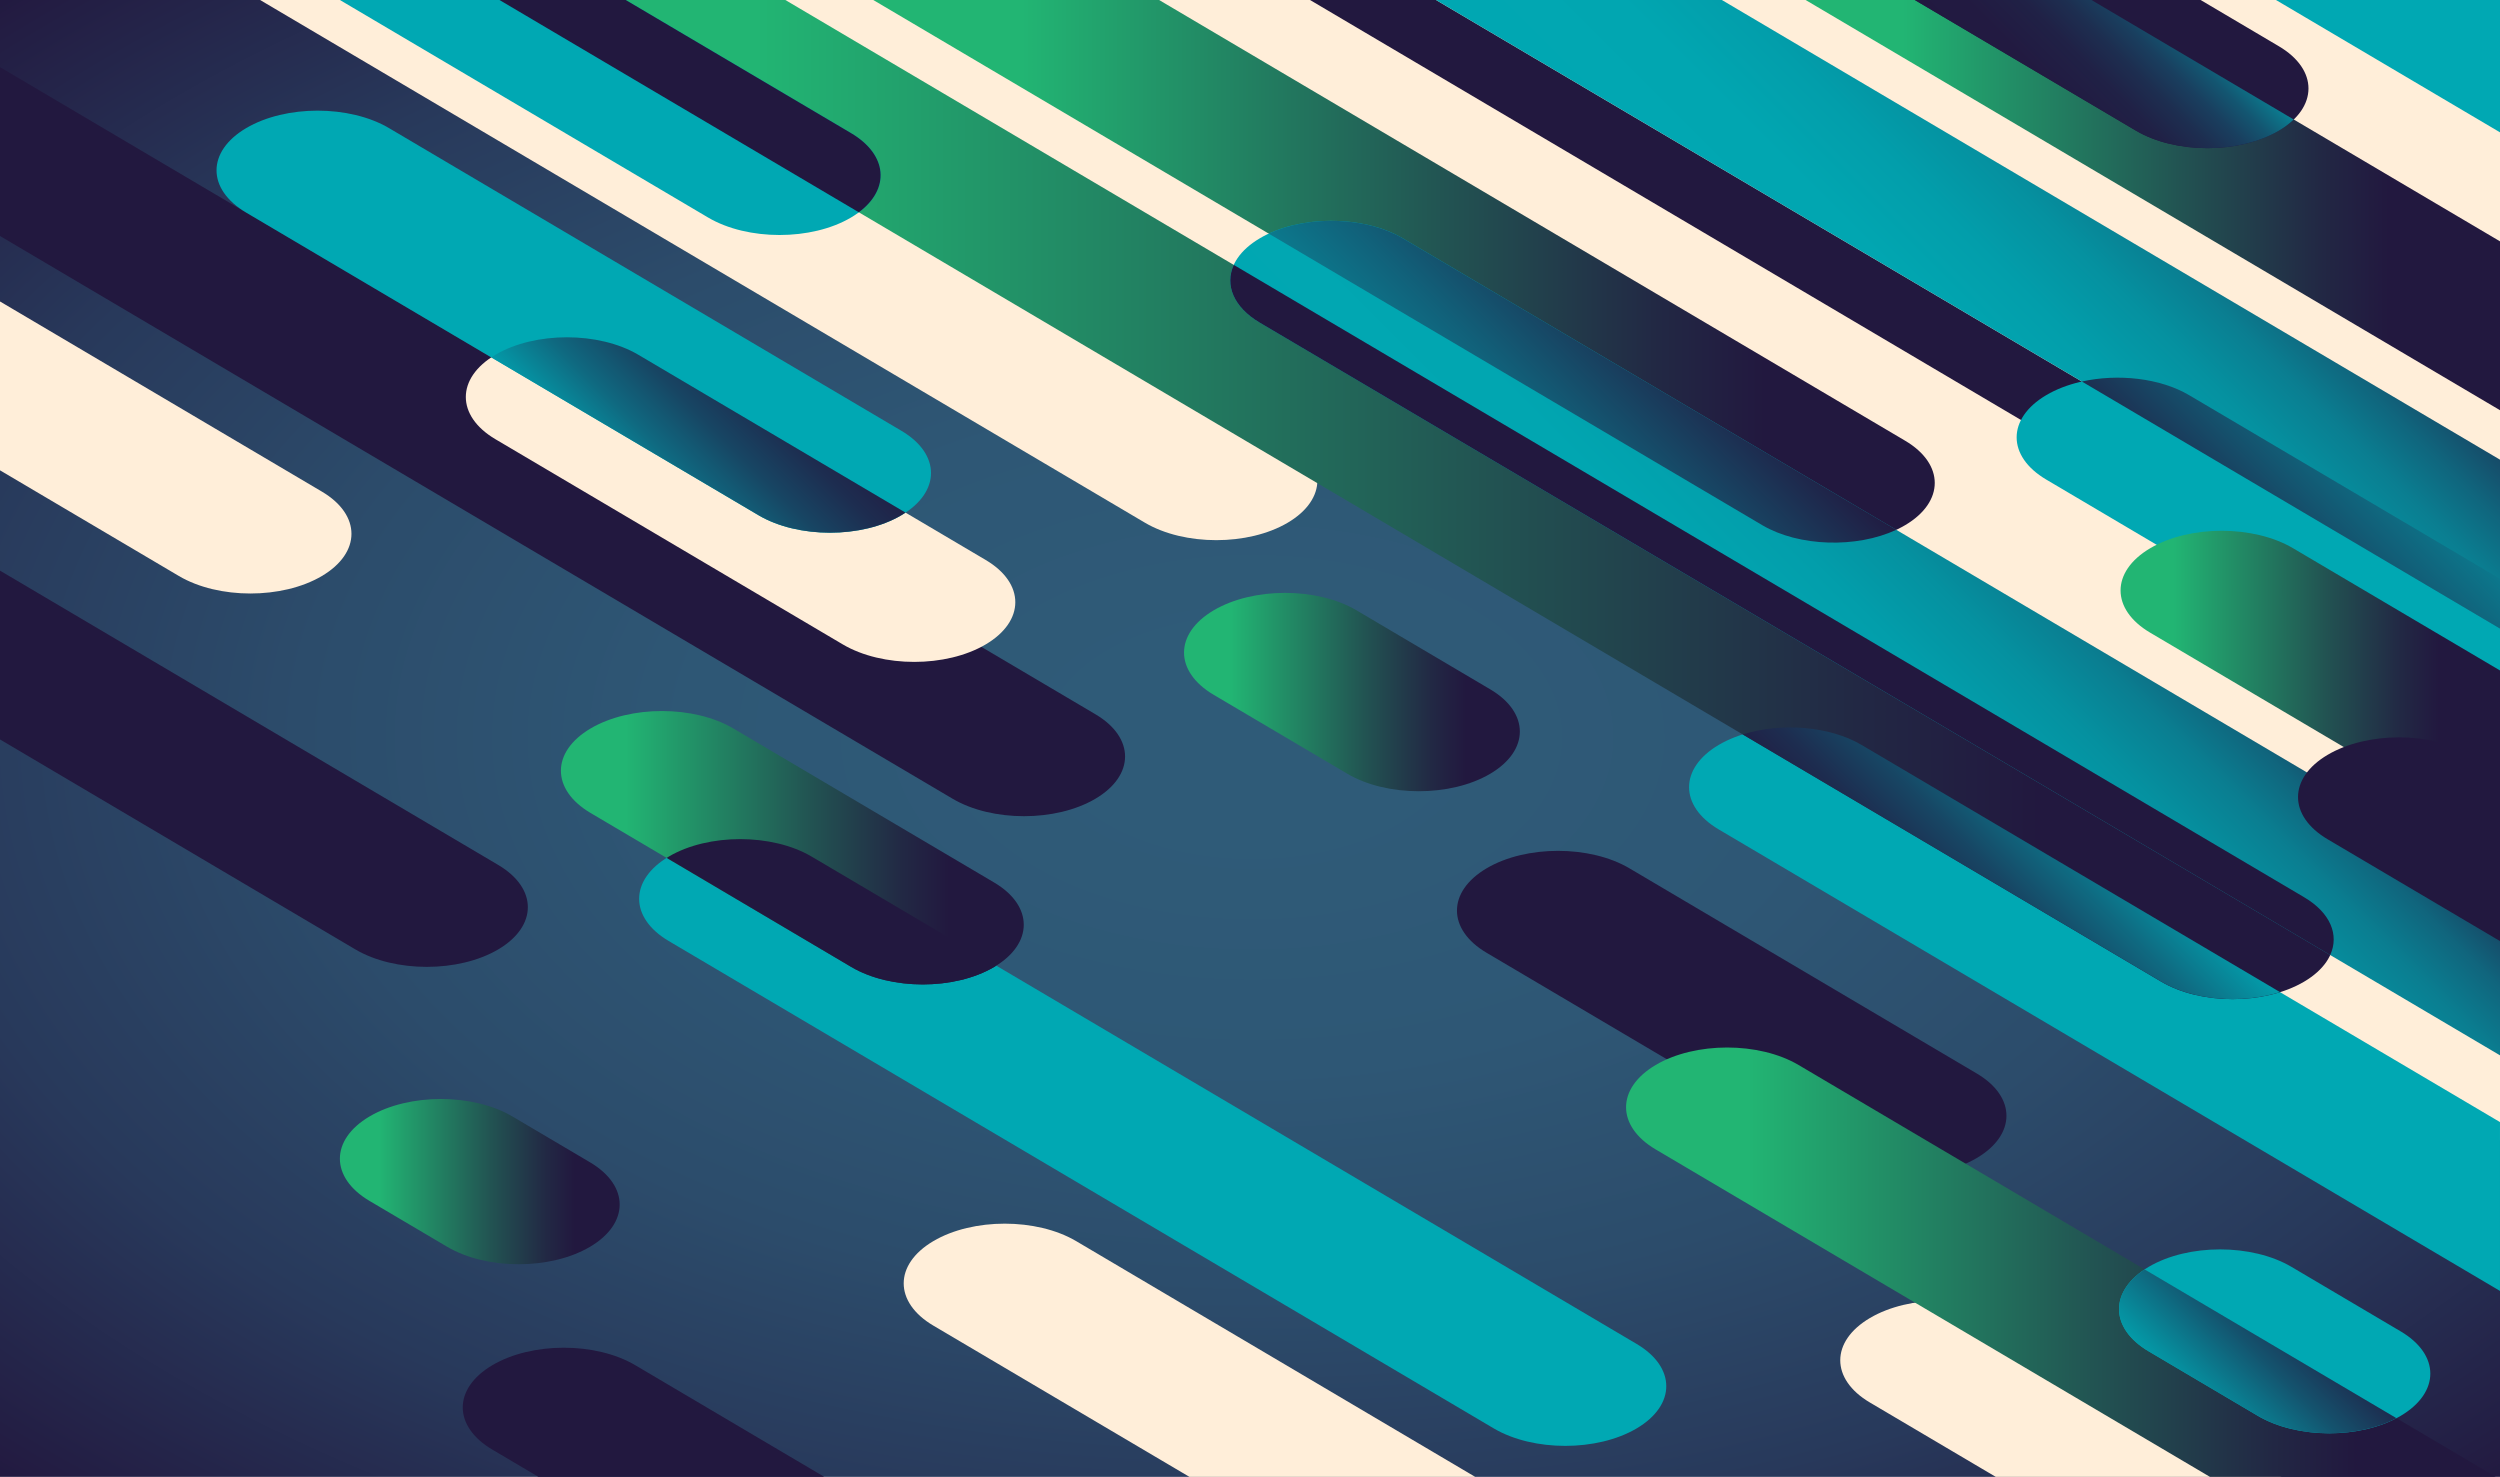
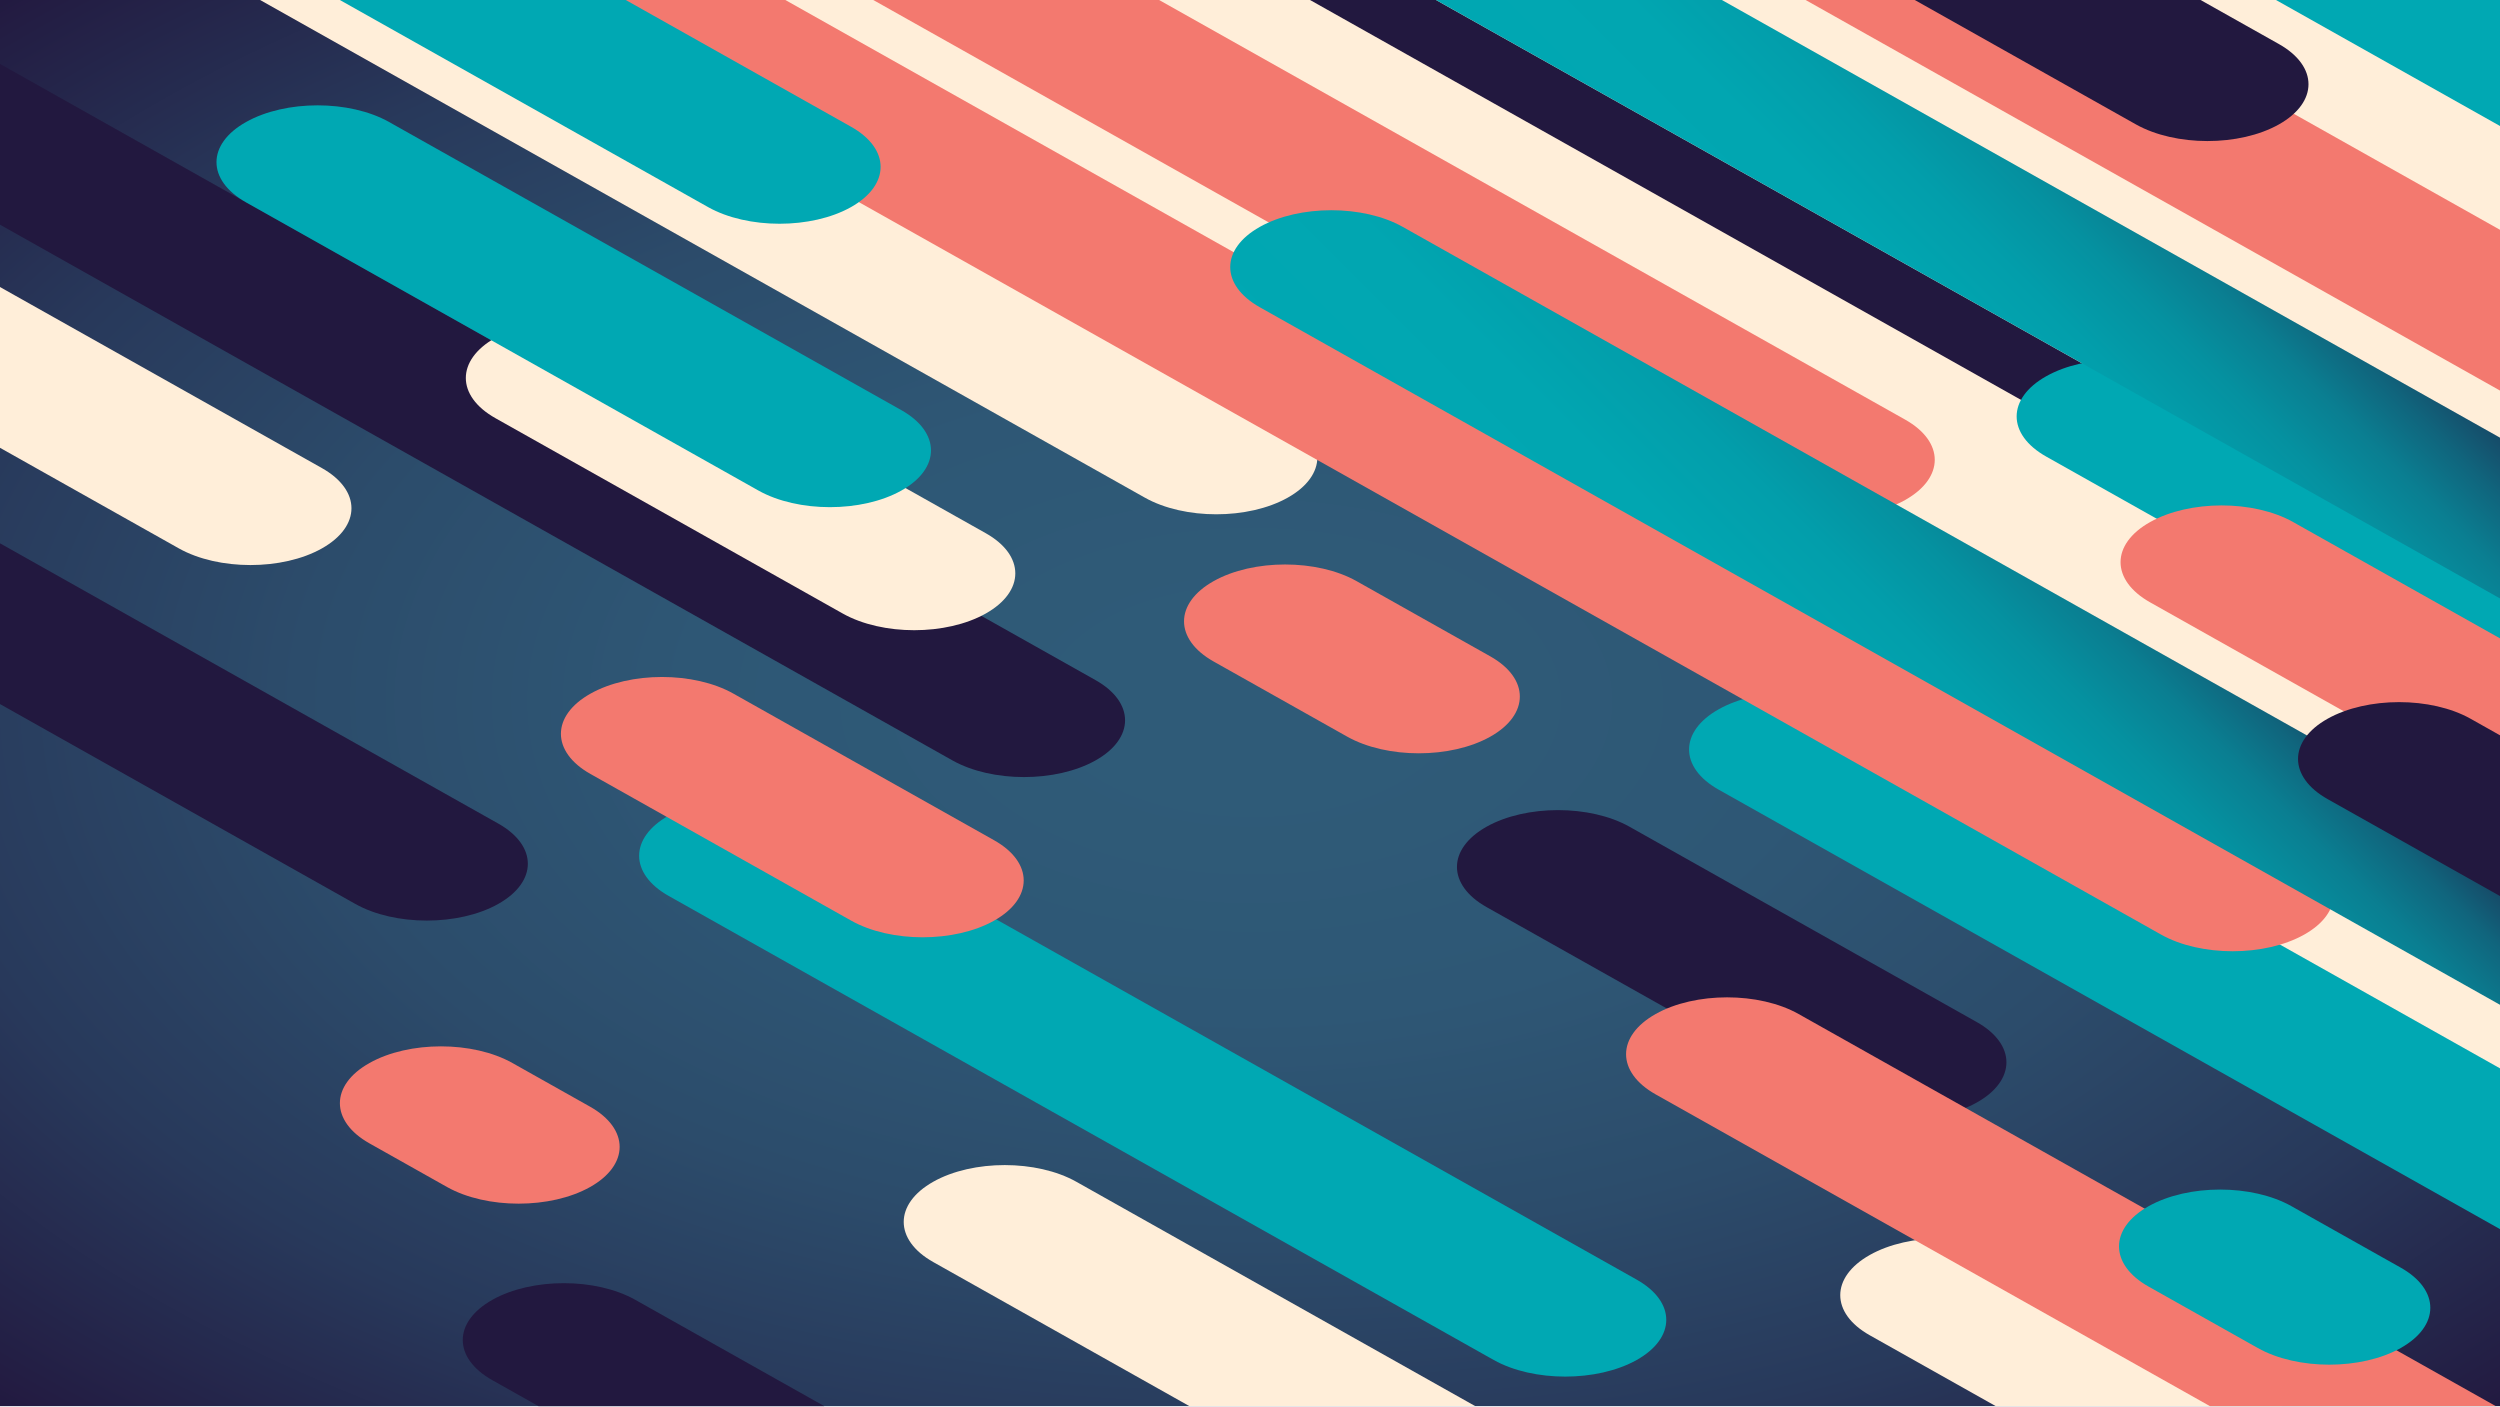
- <svg xmlns="http://www.w3.org/2000/svg" xmlns:xlink="http://www.w3.org/1999/xlink" id="Layer_1" data-name="Layer 1" viewBox="0 0 2437.61 1440">
+ <svg xmlns="http://www.w3.org/2000/svg" id="Layer_1" data-name="Layer 1" viewBox="0 0 1920 1079.91">
  <defs>
-     <style>
-             .cls-1{fill:url(#New_Gradient_Swatch_copy_2);}.cls-2{fill:#ffeed9;}.cls-3{fill:url(#New_Gradient_Swatch_copy_9);}.cls-4{fill:#22183f;}.cls-5{fill:#00a8b3;}.cls-6{fill:url(#New_Gradient_Swatch_copy_9-2);}.cls-7{fill:url(#New_Gradient_Swatch_copy_9-3);}.cls-8{fill:url(#New_Gradient_Swatch_copy_7);}.cls-9{fill:url(#New_Gradient_Swatch_copy_4);}.cls-10{fill:url(#New_Gradient_Swatch_copy_3);}.cls-11{fill:url(#New_Gradient_Swatch_copy);}.cls-12{fill:url(#New_Gradient_Swatch_copy_5);}.cls-13{fill:url(#New_Gradient_Swatch_copy_9-4);}.cls-14{fill:url(#New_Gradient_Swatch_copy_9-5);}.cls-15{fill:url(#New_Gradient_Swatch_copy_6);}.cls-16{fill:url(#New_Gradient_Swatch);}.cls-17{fill:url(#New_Gradient_Swatch_copy_8);}.cls-18{fill:url(#New_Gradient_Swatch_copy_9-6);}.cls-19{fill:url(#New_Gradient_Swatch_copy_9-7);}.cls-20{fill:url(#New_Gradient_Swatch_copy_9-8);}
-         </style>
-     <radialGradient id="New_Gradient_Swatch_copy_2" cx="540.42" cy="540.41" r="841.24" gradientTransform="translate(0 0) scale(2.26 1.33)" gradientUnits="userSpaceOnUse">
+     <style>.cls-1{fill:url(#New_Gradient_Swatch_copy_2);}.cls-2{fill:#ffeed9;}.cls-3{fill:#f3796f;}.cls-4{fill:#22183f;}.cls-5{fill:#00a8b3;}.cls-6{fill:url(#New_Gradient_Swatch_copy_4);}.cls-7{fill:url(#New_Gradient_Swatch_copy);}</style>
+     <radialGradient id="New_Gradient_Swatch_copy_2" cx="361.42" cy="361.5" r="562.6" gradientTransform="translate(0 -0.13) scale(2.66 1.49)" gradientUnits="userSpaceOnUse">
      <stop offset="0.08" stop-color="#2f5b78" />
      <stop offset="0.29" stop-color="#2e5775" />
      <stop offset="0.49" stop-color="#2c4c6b" />
      <stop offset="0.69" stop-color="#28395b" />
      <stop offset="0.88" stop-color="#231e44" />
      <stop offset="0.92" stop-color="#22183f" />
    </radialGradient>
-     <linearGradient id="New_Gradient_Swatch_copy_9" x1="851.47" x2="1886.46" y1="264.55" y2="264.55" gradientUnits="userSpaceOnUse">
-       <stop offset="0.14" stop-color="#22b573" />
-       <stop offset="0.26" stop-color="#229769" />
-       <stop offset="0.54" stop-color="#225352" />
-       <stop offset="0.74" stop-color="#222844" />
-       <stop offset="0.84" stop-color="#22183f" />
-     </linearGradient>
-     <linearGradient id="New_Gradient_Swatch_copy_9-2" x1="1585.49" x2="2433.49" y1="1230.69" y2="1230.69" xlink:href="#New_Gradient_Swatch_copy_9" />
-     <linearGradient id="New_Gradient_Swatch_copy_9-3" x1="487.02" x2="2275.48" y1="487.1" y2="487.1" xlink:href="#New_Gradient_Swatch_copy_9" />
-     <linearGradient id="New_Gradient_Swatch_copy_7" x1="2109.59" x2="1804.79" y1="693.37" y2="998.17" gradientUnits="userSpaceOnUse">
-       <stop offset="0.24" stop-color="#00a8b3" />
-       <stop offset="0.28" stop-color="#0497a6" />
-       <stop offset="0.41" stop-color="#0f6a81" />
-       <stop offset="0.53" stop-color="#174664" />
-       <stop offset="0.64" stop-color="#1d2d50" />
-       <stop offset="0.74" stop-color="#211d43" />
-       <stop offset="0.82" stop-color="#22183f" />
-     </linearGradient>
-     <linearGradient id="New_Gradient_Swatch_copy_4" x1="1525.55" x2="2240.09" y1="936.3" y2="221.76" gradientUnits="userSpaceOnUse">
+     <linearGradient id="New_Gradient_Swatch_copy_4" x1="1190.18" y1="724.99" x2="1775.83" y2="139.34" gradientUnits="userSpaceOnUse">
      <stop offset="0.19" stop-color="#00a8b3" />
      <stop offset="0.35" stop-color="#01a6b1" />
      <stop offset="0.44" stop-color="#029eab" />
      <stop offset="0.51" stop-color="#0591a0" />
      <stop offset="0.57" stop-color="#0a7e91" />
      <stop offset="0.62" stop-color="#10657d" />
      <stop offset="0.66" stop-color="#174765" />
      <stop offset="0.71" stop-color="#1f2449" />
      <stop offset="0.72" stop-color="#22183f" />
    </linearGradient>
-     <linearGradient id="New_Gradient_Swatch_copy_3" x1="1163.32" x2="1670.85" y1="751.88" y2="244.35" gradientUnits="userSpaceOnUse">
-       <stop offset="0.34" stop-color="#00a8b3" />
-       <stop offset="0.41" stop-color="#029fac" />
-       <stop offset="0.53" stop-color="#088899" />
-       <stop offset="0.68" stop-color="#11617a" />
-       <stop offset="0.85" stop-color="#1d2d50" />
-       <stop offset="0.92" stop-color="#22183f" />
-     </linearGradient>
-     <linearGradient id="New_Gradient_Swatch_copy" x1="1619.59" x2="2294.52" y1="605.74" y2="-69.19" gradientUnits="userSpaceOnUse">
+     <linearGradient id="New_Gradient_Swatch_copy" x1="1264.36" y1="476.88" x2="1815.34" y2="-74.1" gradientUnits="userSpaceOnUse">
      <stop offset="0.25" stop-color="#00a8b3" />
      <stop offset="0.42" stop-color="#01a6b1" />
      <stop offset="0.5" stop-color="#029eab" />
      <stop offset="0.57" stop-color="#0591a0" />
      <stop offset="0.63" stop-color="#0a7e91" />
      <stop offset="0.68" stop-color="#10657d" />
      <stop offset="0.73" stop-color="#174765" />
      <stop offset="0.77" stop-color="#1f2449" />
      <stop offset="0.78" stop-color="#22183f" />
    </linearGradient>
-     <linearGradient id="New_Gradient_Swatch_copy_5" x1="2489.53" x2="2128.14" y1="236.67" y2="598.06" gradientUnits="userSpaceOnUse">
-       <stop offset="0.29" stop-color="#00a8b3" />
-       <stop offset="0.42" stop-color="#0690a0" />
-       <stop offset="0.68" stop-color="#14546f" />
-       <stop offset="0.91" stop-color="#22183f" />
-     </linearGradient>
-     <linearGradient id="New_Gradient_Swatch_copy_9-4" x1="1760.54" x2="2437.61" y1="199.99" y2="199.99" xlink:href="#New_Gradient_Swatch_copy_9" />
-     <linearGradient id="New_Gradient_Swatch_copy_9-5" x1="546.92" x2="998.16" y1="826.57" y2="826.57" xlink:href="#New_Gradient_Swatch_copy_9" />
-     <linearGradient id="New_Gradient_Swatch_copy_6" x1="525.2" x2="796.38" y1="579.93" y2="308.76" gradientUnits="userSpaceOnUse">
-       <stop offset="0.31" stop-color="#00a8b3" />
-       <stop offset="0.35" stop-color="#0497a6" />
-       <stop offset="0.48" stop-color="#0f6a81" />
-       <stop offset="0.61" stop-color="#174664" />
-       <stop offset="0.73" stop-color="#1d2d50" />
-       <stop offset="0.84" stop-color="#211d43" />
-       <stop offset="0.92" stop-color="#22183f" />
-     </linearGradient>
-     <linearGradient id="New_Gradient_Swatch" x1="2127.27" x2="1927.09" y1="-17.27" y2="182.91" gradientUnits="userSpaceOnUse">
-       <stop offset="0" stop-color="#00a8b3" />
-       <stop offset="0.03" stop-color="#0593a2" />
-       <stop offset="0.09" stop-color="#0d7288" />
-       <stop offset="0.16" stop-color="#135671" />
-       <stop offset="0.24" stop-color="#193f5f" />
-       <stop offset="0.33" stop-color="#1d2e50" />
-       <stop offset="0.43" stop-color="#202146" />
-       <stop offset="0.57" stop-color="#221a41" />
-       <stop offset="0.92" stop-color="#22183f" />
-     </linearGradient>
-     <linearGradient id="New_Gradient_Swatch_copy_8" x1="2111.75" x2="2289.85" y1="1411.29" y2="1233.19" gradientUnits="userSpaceOnUse">
-       <stop offset="0.14" stop-color="#00a8b3" />
-       <stop offset="0.22" stop-color="#0497a5" />
-       <stop offset="0.51" stop-color="#14536e" />
-       <stop offset="0.73" stop-color="#1e284c" />
-       <stop offset="0.84" stop-color="#22183f" />
-     </linearGradient>
-     <linearGradient id="New_Gradient_Swatch_copy_9-6" x1="1154.49" x2="1481.91" y1="674.78" y2="674.78" xlink:href="#New_Gradient_Swatch_copy_9" />
-     <linearGradient id="New_Gradient_Swatch_copy_9-7" x1="331.41" x2="604.18" y1="1152.13" y2="1152.13" xlink:href="#New_Gradient_Swatch_copy_9" />
-     <linearGradient id="New_Gradient_Swatch_copy_9-8" x1="2067.65" x2="2437.61" y1="667.95" y2="667.95" xlink:href="#New_Gradient_Swatch_copy_9" />
  </defs>
-   <rect width="2437.61" height="1440" class="cls-1" />
-   <polygon points="2437.61 1112.06 2437.61 0 555.13 0 2437.61 1112.06" class="cls-2" />
-   <path d="M851.47,0l866.78,512.05c38.49,22.73,100.87,22.73,139.36,0s38.47-59.59,0-82.32L1130.17,0Z" class="cls-3" transform="translate(0 0)" />
-   <path d="M0,65.46V230.1L928.79,778.78c38.47,22.73,100.87,22.73,139.34,0s38.49-59.59,0-82.32Z" class="cls-4" transform="translate(0 0)" />
-   <path d="M1449.47,846.66c-38.49,22.74-38.49,59.59,0,82.33l338.7,200.09c38.48,22.73,100.87,22.73,139.35,0s38.48-59.59,0-82.32l-338.7-200.09C1550.33,823.93,1487.94,823.93,1449.47,846.66Z" class="cls-4" transform="translate(0 0)" />
-   <polygon points="1277.34 0 2437.61 685.42 2437.61 612.85 1400.19 0 1277.34 0" class="cls-4" />
-   <path d="M253.61,0h278.7l723.34,427.31c38.48,22.73,38.48,59.59,0,82.32s-100.87,22.73-139.35,0Z" class="cls-2" transform="translate(0 0)" />
-   <path d="M313.83,479.33c38.48,22.73,38.48,59.59,0,82.32s-100.88,22.73-139.36,0L0,458.58V293.94Z" class="cls-2" transform="translate(0 0)" />
-   <path d="M652.05,835.22c-38.48,22.74-38.48,59.59,0,82.32l804.43,475.21c38.48,22.73,100.87,22.73,139.35,0s38.48-59.59,0-82.32L791.4,835.22C752.91,812.49,690.53,812.49,652.05,835.22Z" class="cls-5" transform="translate(0 0)" />
-   <path d="M1159.72,1440,910,1292.5c-38.47-22.74-38.47-59.59,0-82.33s100.86-22.73,139.35,0l389,229.83Z" class="cls-2" transform="translate(0 0)" />
-   <path d="M619.41,1331.12c-38.48-22.73-100.87-22.73-139.35,0s-38.48,59.59,0,82.33L525,1440H803.71Z" class="cls-4" transform="translate(0 0)" />
-   <path d="M1945.94,1440l-122.75-72.51c-38.48-22.74-38.48-59.59,0-82.33s100.86-22.73,139.35,0L2224.64,1440Z" class="cls-2" transform="translate(0 0)" />
-   <path d="M2154.78,1440l-540.43-319.26c-38.48-22.73-38.48-59.58,0-82.32s100.86-22.73,139.35,0L2433.49,1440Z" class="cls-6" transform="translate(0 0)" />
-   <path d="M1675.77,808.69c-38.47-22.74-38.47-59.59,0-82.33s100.86-22.73,139.35,0l622.48,367.73v164.64Z" class="cls-5" transform="translate(0 0)" />
-   <path d="M1995.18,467.6c-38.48-22.73-38.48-59.59,0-82.32s100.87-22.73,139.35,0l303.08,179V729Z" class="cls-5" transform="translate(0 0)" />
-   <path d="M487,0,2107.27,957.16c38.48,22.73,100.87,22.73,139.35,0s38.48-59.59,0-82.32L765.73,0Z" class="cls-7" transform="translate(0 0)" />
-   <path d="M1815.13,726.36c-31.39-18.53-78.66-22-115.9-10.25l408,241c31.38,18.53,78.65,22,115.9,10.25Z" class="cls-8" transform="translate(0 0)" />
-   <path d="M1367.74,232.34c-38.47-22.73-100.87-22.73-139.34,0s-38.49,59.58,0,82.31L2437.61,1029V864.36Z" class="cls-9" transform="translate(0 0)" />
-   <path d="M1203,258.3c-8.88,19.45-.43,41.09,25.43,56.36L2272.05,931.2c8.88-19.46.42-41.1-25.43-56.37Z" class="cls-4" transform="translate(0 0)" />
-   <path d="M1367.74,232.34c-35.7-21.09-92-22.6-130.66-4.54l481.17,284.25c35.71,21.09,92,22.6,130.67,4.54Z" class="cls-10" transform="translate(0 0)" />
-   <polygon points="1678.89 0 1400.19 0 2437.61 612.85 2437.61 448.21 1678.89 0" class="cls-11" />
-   <path d="M2029.93,372l407.68,240.84V564.32l-303.08-179C2106.25,368.57,2065.05,364.16,2029.93,372Z" class="cls-12" transform="translate(0 0)" />
-   <polygon points="1760.54 0 2437.61 399.98 2437.61 235.33 2039.25 0 1760.54 0" class="cls-13" />
-   <polygon points="2219.18 0 2437.61 129.04 2437.61 0 2219.18 0" class="cls-5" />
-   <path d="M575.78,710.33c-38.48,22.74-38.48,59.59,0,82.33L830,942.81c38.48,22.73,100.87,22.73,139.35,0s38.48-59.59,0-82.32L715.13,710.33C676.64,687.6,614.26,687.6,575.78,710.33Z" class="cls-14" transform="translate(0 0)" />
-   <path d="M483.06,345.92c-38.48,22.74-38.48,59.59,0,82.33l338.7,200.08c38.48,22.74,100.87,22.74,139.35,0s38.48-59.59,0-82.32L622.41,345.92C583.93,323.19,521.54,323.19,483.06,345.92Z" class="cls-2" transform="translate(0 0)" />
-   <path d="M652.05,835.22c-.71.42-1.32.88-2,1.31L830,942.81c38.48,22.73,100.87,22.73,139.35,0,.71-.42,1.32-.88,2-1.31L791.4,835.22C752.91,812.49,690.53,812.49,652.05,835.22Z" class="cls-4" transform="translate(0 0)" />
-   <path d="M240,124.93c-38.49,22.73-38.49,59.58,0,82.32L739.57,502.37c38.48,22.73,100.87,22.73,139.35,0s38.49-59.59,0-82.32L379.34,124.93C340.86,102.2,278.47,102.2,240,124.93Z" class="cls-5" transform="translate(0 0)" />
-   <path d="M882.94,499.84,622.41,345.92c-38.48-22.73-100.87-22.73-139.35,0-1.4.83-2.73,1.68-4,2.54L739.57,502.37c38.48,22.73,100.87,22.73,139.35,0C880.32,501.55,881.65,500.7,882.94,499.84Z" class="cls-15" transform="translate(0 0)" />
-   <path d="M0,556.39V721L346.46,925.7c38.48,22.73,100.87,22.73,139.35,0s38.48-59.58,0-82.32Z" class="cls-4" transform="translate(0 0)" />
-   <path d="M1867,0h278.7L2222,45.1c38.49,22.73,38.49,59.59,0,82.32s-100.87,22.73-139.34,0Z" class="cls-4" transform="translate(0 0)" />
-   <path d="M2222,127.42a77,77,0,0,0,14.49-10.89L2039.25,0H1867l215.7,127.42C2121.14,150.15,2183.54,150.15,2222,127.42Z" class="cls-16" transform="translate(0 0)" />
-   <path d="M331.42,0h278.7L829.78,129.77c38.49,22.73,38.49,59.59,0,82.32s-100.87,22.73-139.35,0Z" class="cls-5" transform="translate(0 0)" />
-   <path d="M829.78,129.77,610.12,0H487l350.4,207C868.05,184.15,865.51,150.87,829.78,129.77Z" class="cls-4" transform="translate(0 0)" />
-   <path d="M2095,1235.27c-38.48,22.73-38.48,59.59,0,82.32l106.47,62.9c38.48,22.73,100.87,22.73,139.34,0s38.49-59.58,0-82.31l-106.46-62.9C2195.86,1212.53,2133.47,1212.53,2095,1235.27Z" class="cls-5" transform="translate(0 0)" />
-   <path d="M2336.65,1382.79l-245.57-145.06c-34.51,22.85-33.21,57.93,3.91,79.86l106.47,62.9C2238.59,1402.42,2298,1403.18,2336.65,1382.79Z" class="cls-17" transform="translate(0 0)" />
-   <path d="M1183.35,595.12c-38.48,22.73-38.48,59.59,0,82.32l130.35,77c38.48,22.73,100.87,22.73,139.35,0s38.49-59.59,0-82.32l-130.34-77C1284.21,572.39,1221.83,572.39,1183.35,595.12Z" class="cls-18" transform="translate(0 0)" />
-   <path d="M360.27,1088.61c-38.48,22.73-38.48,59.58,0,82.32L436,1215.65c38.48,22.73,100.87,22.73,139.35,0s38.49-59.58,0-82.32l-75.69-44.71C461.14,1065.88,398.75,1065.88,360.27,1088.61Z" class="cls-19" transform="translate(0 0)" />
-   <path d="M2096.52,616.89c-38.49-22.73-38.49-59.59,0-82.32s100.87-22.73,139.34,0l201.75,119.17V818.39Z" class="cls-20" transform="translate(0 0)" />
-   <path d="M2437.61,753l-28.72-17c-38.48-22.73-100.87-22.73-139.35,0s-38.48,59.59,0,82.32l168.07,99.29Z" class="cls-4" transform="translate(0 0)" />
+   <rect class="cls-1" width="1920" height="1079.91" />
+   <polygon class="cls-2" points="1920 833.98 1920 0 437.25 0 1920 833.98" />
+   <path class="cls-3" d="M670.67.09l682.72,384c30.32,17.05,79.45,17.05,109.77,0s30.3-44.68,0-61.73L890.19.09Z" transform="translate(0 -0.09)" />
+   <path class="cls-4" d="M0,49.18V172.65L731.56,584.13c30.31,17,79.45,17,109.76,0s30.32-44.69,0-61.74Z" transform="translate(0 -0.09)" />
+   <path class="cls-4" d="M1141.68,635c-30.31,17.05-30.31,44.69,0,61.74l266.78,150.06c30.3,17,79.45,17,109.75,0s30.32-44.68,0-61.73L1251.44,635C1221.12,618,1172,618,1141.68,635Z" transform="translate(0 -0.09)" />
+   <polygon class="cls-4" points="1006.11 0 1920 514.02 1920 459.6 1102.87 0 1006.11 0" />
+   <path class="cls-2" d="M199.76.09H419.28L989,320.55c30.31,17,30.31,44.68,0,61.73s-79.45,17.05-109.76,0Z" transform="translate(0 -0.09)" />
+   <path class="cls-2" d="M247.19,359.56c30.31,17.05,30.31,44.69,0,61.73s-79.45,17-109.76,0L0,344V220.53Z" transform="translate(0 -0.09)" />
+   <path class="cls-5" d="M513.59,626.45c-30.31,17-30.31,44.69,0,61.74l633.61,356.38c30.31,17,79.45,17,109.76,0s30.31-44.68,0-61.73L623.35,626.45C593,609.41,543.9,609.41,513.59,626.45Z" transform="translate(0 -0.09)" />
+   <path class="cls-2" d="M913.46,1080,716.79,969.38c-30.31-17-30.31-44.69,0-61.74s79.45-17,109.76,0L1133,1080Z" transform="translate(0 -0.09)" />
+   <path class="cls-4" d="M487.89,998.35c-30.32-17.05-79.46-17.05-109.76,0s-30.32,44.69,0,61.74l35.4,19.91H633.05Z" transform="translate(0 -0.09)" />
+   <path class="cls-2" d="M1532.74,1080l-96.69-54.38c-30.31-17-30.31-44.69,0-61.74s79.45-17,109.76,0L1752.26,1080Z" transform="translate(0 -0.09)" />
+   <path class="cls-3" d="M1697.23,1080,1271.55,840.58c-30.3-17.05-30.3-44.69,0-61.74s79.44-17.05,109.76,0L1916.75,1080Z" transform="translate(0 -0.09)" />
+   <path class="cls-5" d="M1319.94,606.55c-30.31-17-30.31-44.68,0-61.73s79.45-17.05,109.76,0L1920,820.59V944.06Z" transform="translate(0 -0.09)" />
+   <path class="cls-5" d="M1571.52,350.76c-30.31-17.05-30.31-44.69,0-61.73s79.45-17,109.76,0L1920,423.3V546.77Z" transform="translate(0 -0.09)" />
+   <path class="cls-3" d="M383.61.09,1659.8,717.9c30.32,17,79.46,17,109.77,0s30.31-44.68,0-61.73L603.13.09Z" transform="translate(0 -0.09)" />
+   <path class="cls-6" d="M1077.31,174.33c-30.3-17.05-79.45-17.05-109.76,0s-30.31,44.69,0,61.74L1920,771.77V648.3Z" transform="translate(0 -0.09)" />
+   <polygon class="cls-7" points="1322.39 0 1102.87 0 1920 459.6 1920 336.13 1322.39 0" />
+   <polygon class="cls-3" points="1386.7 0 1920 299.96 1920 176.49 1606.23 0 1386.7 0" />
+   <polygon class="cls-5" points="1747.95 0 1920 96.77 1920 0 1747.95 0" />
+   <path class="cls-3" d="M453.52,532.8c-30.31,17-30.31,44.68,0,61.73L653.72,707.14c30.3,17.05,79.45,17.05,109.75,0s30.32-44.69,0-61.74L563.27,532.8C533,515.75,483.82,515.75,453.52,532.8Z" transform="translate(0 -0.09)" />
+   <path class="cls-2" d="M380.49,259.51c-30.31,17.05-30.31,44.69,0,61.74L647.26,471.3c30.31,17.05,79.45,17.05,109.76,0s30.32-44.69,0-61.73L490.25,259.51C459.93,242.46,410.8,242.46,380.49,259.51Z" transform="translate(0 -0.09)" />
+   <path class="cls-5" d="M189,93.78c-30.31,17-30.31,44.68,0,61.73l393.5,221.33c30.31,17,79.45,17,109.76,0s30.31-44.69,0-61.74L298.79,93.78C268.48,76.73,219.34,76.73,189,93.78Z" transform="translate(0 -0.09)" />
+   <path class="cls-4" d="M0,417.35V540.82L272.89,694.31c30.31,17.05,79.45,17.05,109.76,0s30.31-44.69,0-61.73Z" transform="translate(0 -0.09)" />
+   <path class="cls-4" d="M1470.53.09h219.52l60.13,33.82c30.32,17.05,30.32,44.69,0,61.74s-79.45,17-109.75,0Z" transform="translate(0 -0.09)" />
+   <path class="cls-5" d="M261,.09H480.57l173,97.32c30.32,17,30.32,44.68,0,61.73s-79.45,17.05-109.76,0Z" transform="translate(0 -0.09)" />
+   <path class="cls-5" d="M1650.13,926.46c-30.3,17-30.3,44.69,0,61.74l83.87,47.17c30.3,17.05,79.45,17.05,109.75,0s30.32-44.69,0-61.74l-83.86-47.17C1729.59,909.41,1680.44,909.41,1650.13,926.46Z" transform="translate(0 -0.09)" />
+   <path class="cls-3" d="M932.07,446.39c-30.31,17.05-30.31,44.69,0,61.74l102.67,57.75c30.31,17,79.45,17,109.76,0s30.31-44.69,0-61.74l-102.67-57.75C1011.52,429.35,962.38,429.35,932.07,446.39Z" transform="translate(0 -0.09)" />
+   <path class="cls-3" d="M283.77,816.48c-30.31,17-30.31,44.68,0,61.73l59.62,33.54c30.31,17,79.45,17,109.76,0s30.31-44.69,0-61.74l-59.62-33.53C363.22,799.43,314.08,799.43,283.77,816.48Z" transform="translate(0 -0.09)" />
+   <path class="cls-3" d="M1651.34,462.72C1621,445.67,1621,418,1651.34,401s79.45-17,109.75,0L1920,490.36V613.83Z" transform="translate(0 -0.09)" />
+   <path class="cls-4" d="M1920,564.8l-22.62-12.73c-30.31-17-79.45-17-109.76,0s-30.31,44.69,0,61.74L1920,688.27Z" transform="translate(0 -0.09)" />
</svg>
